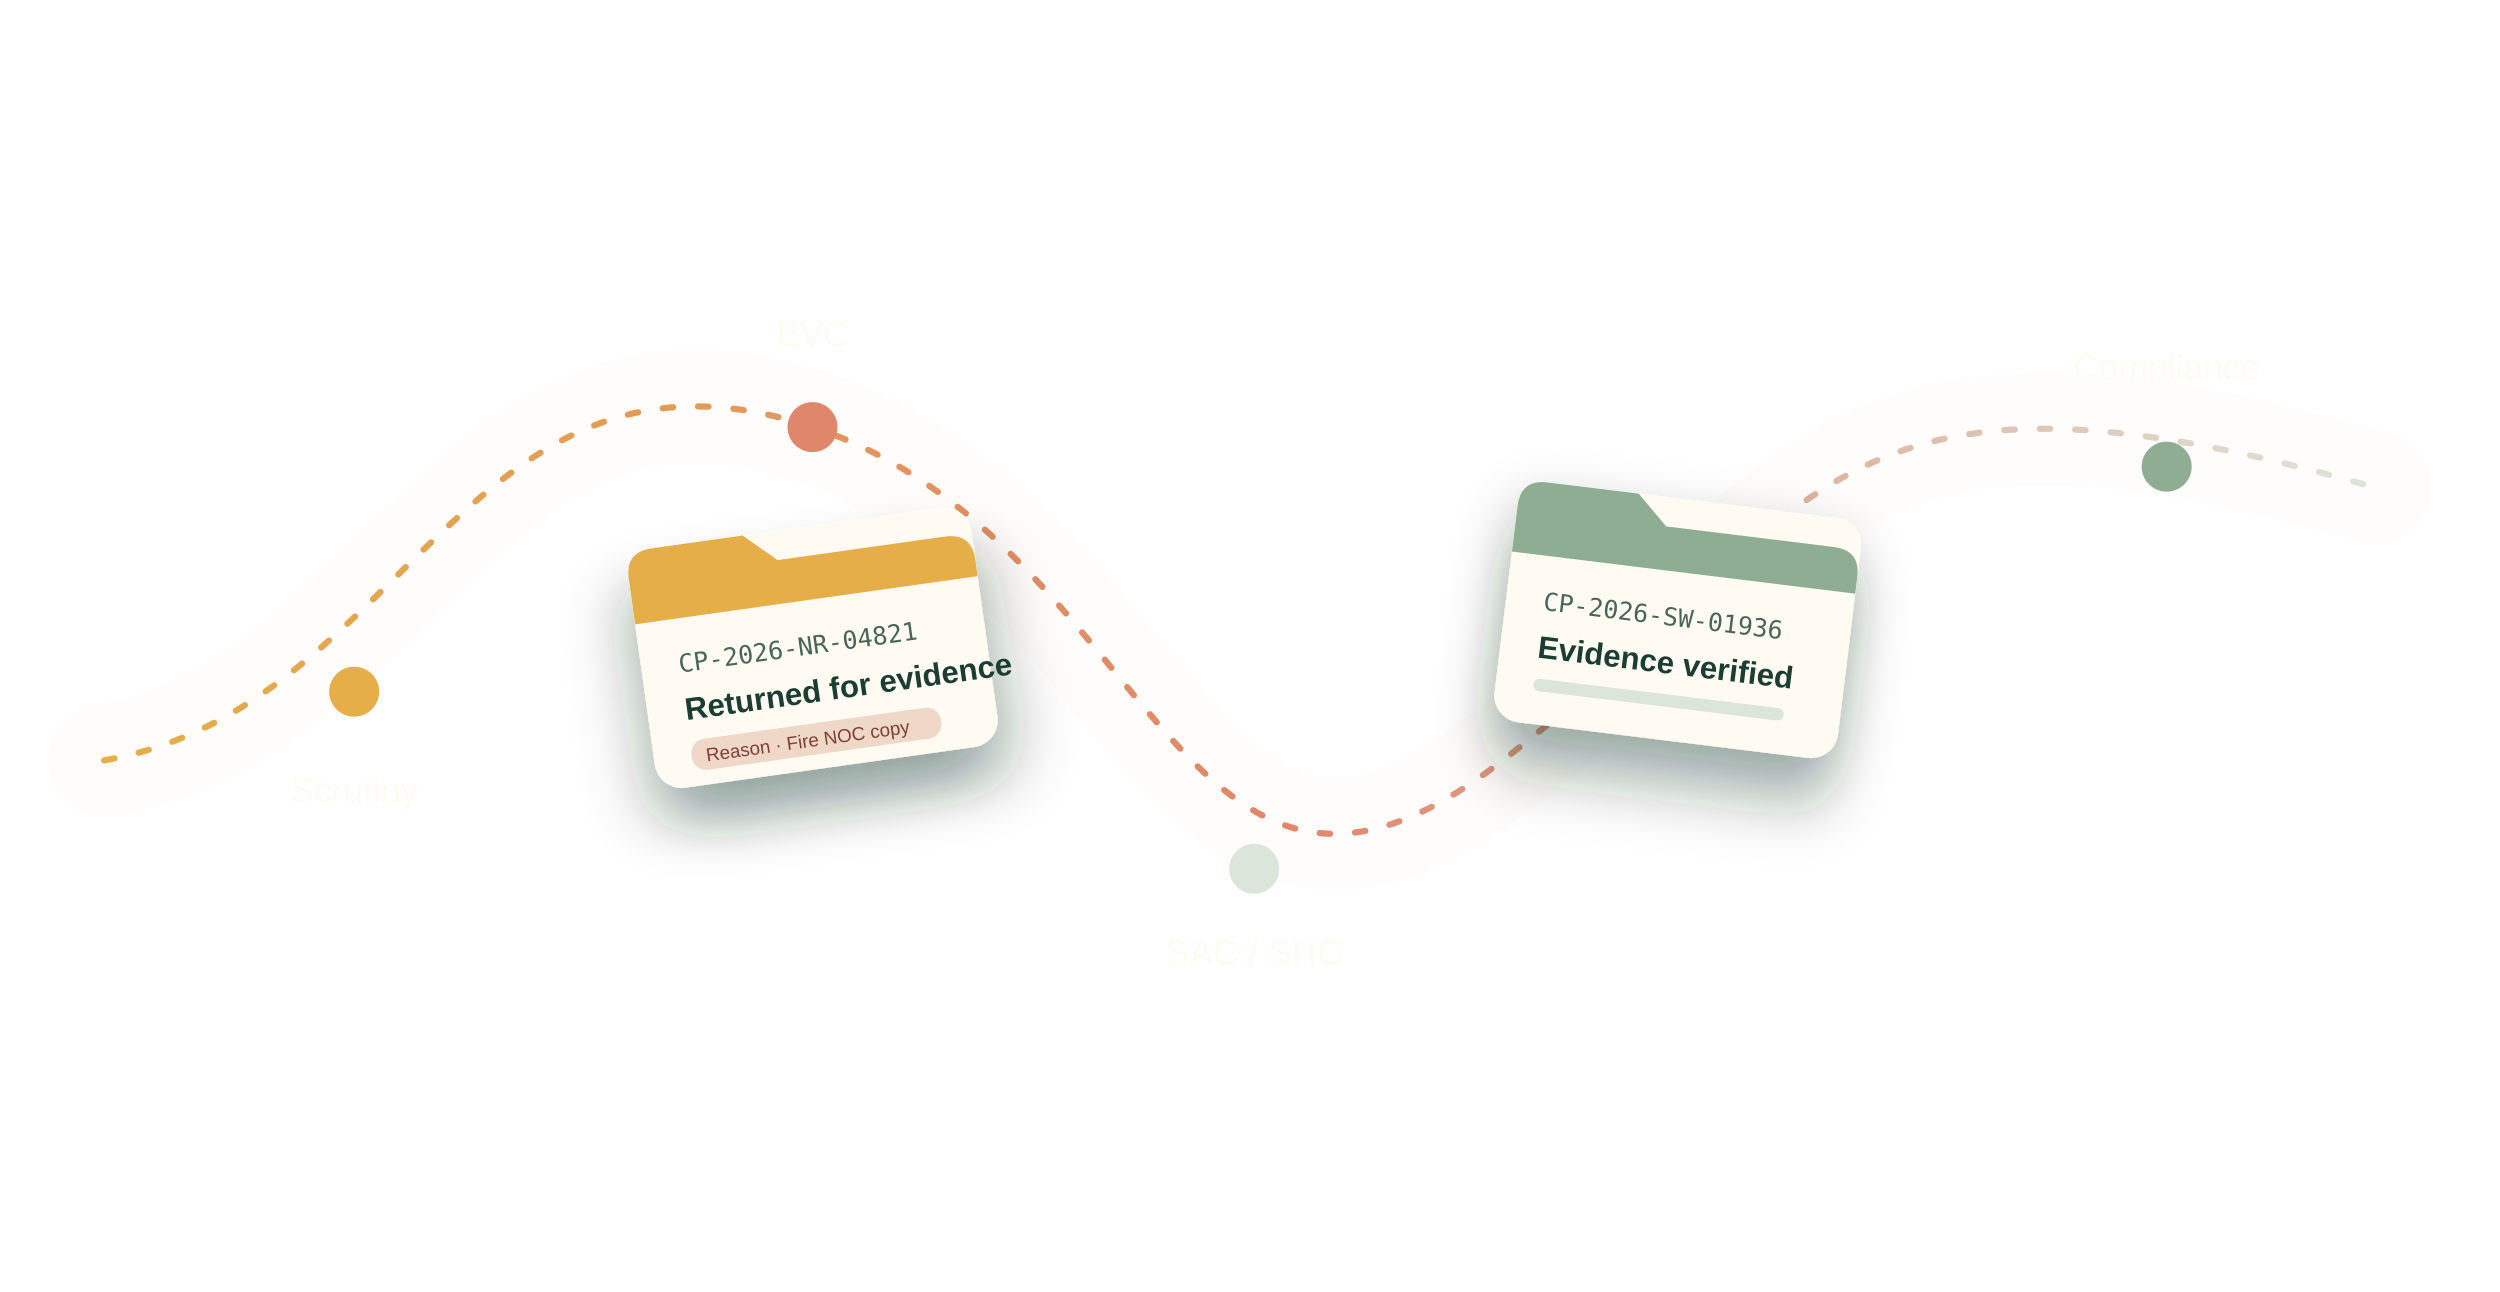
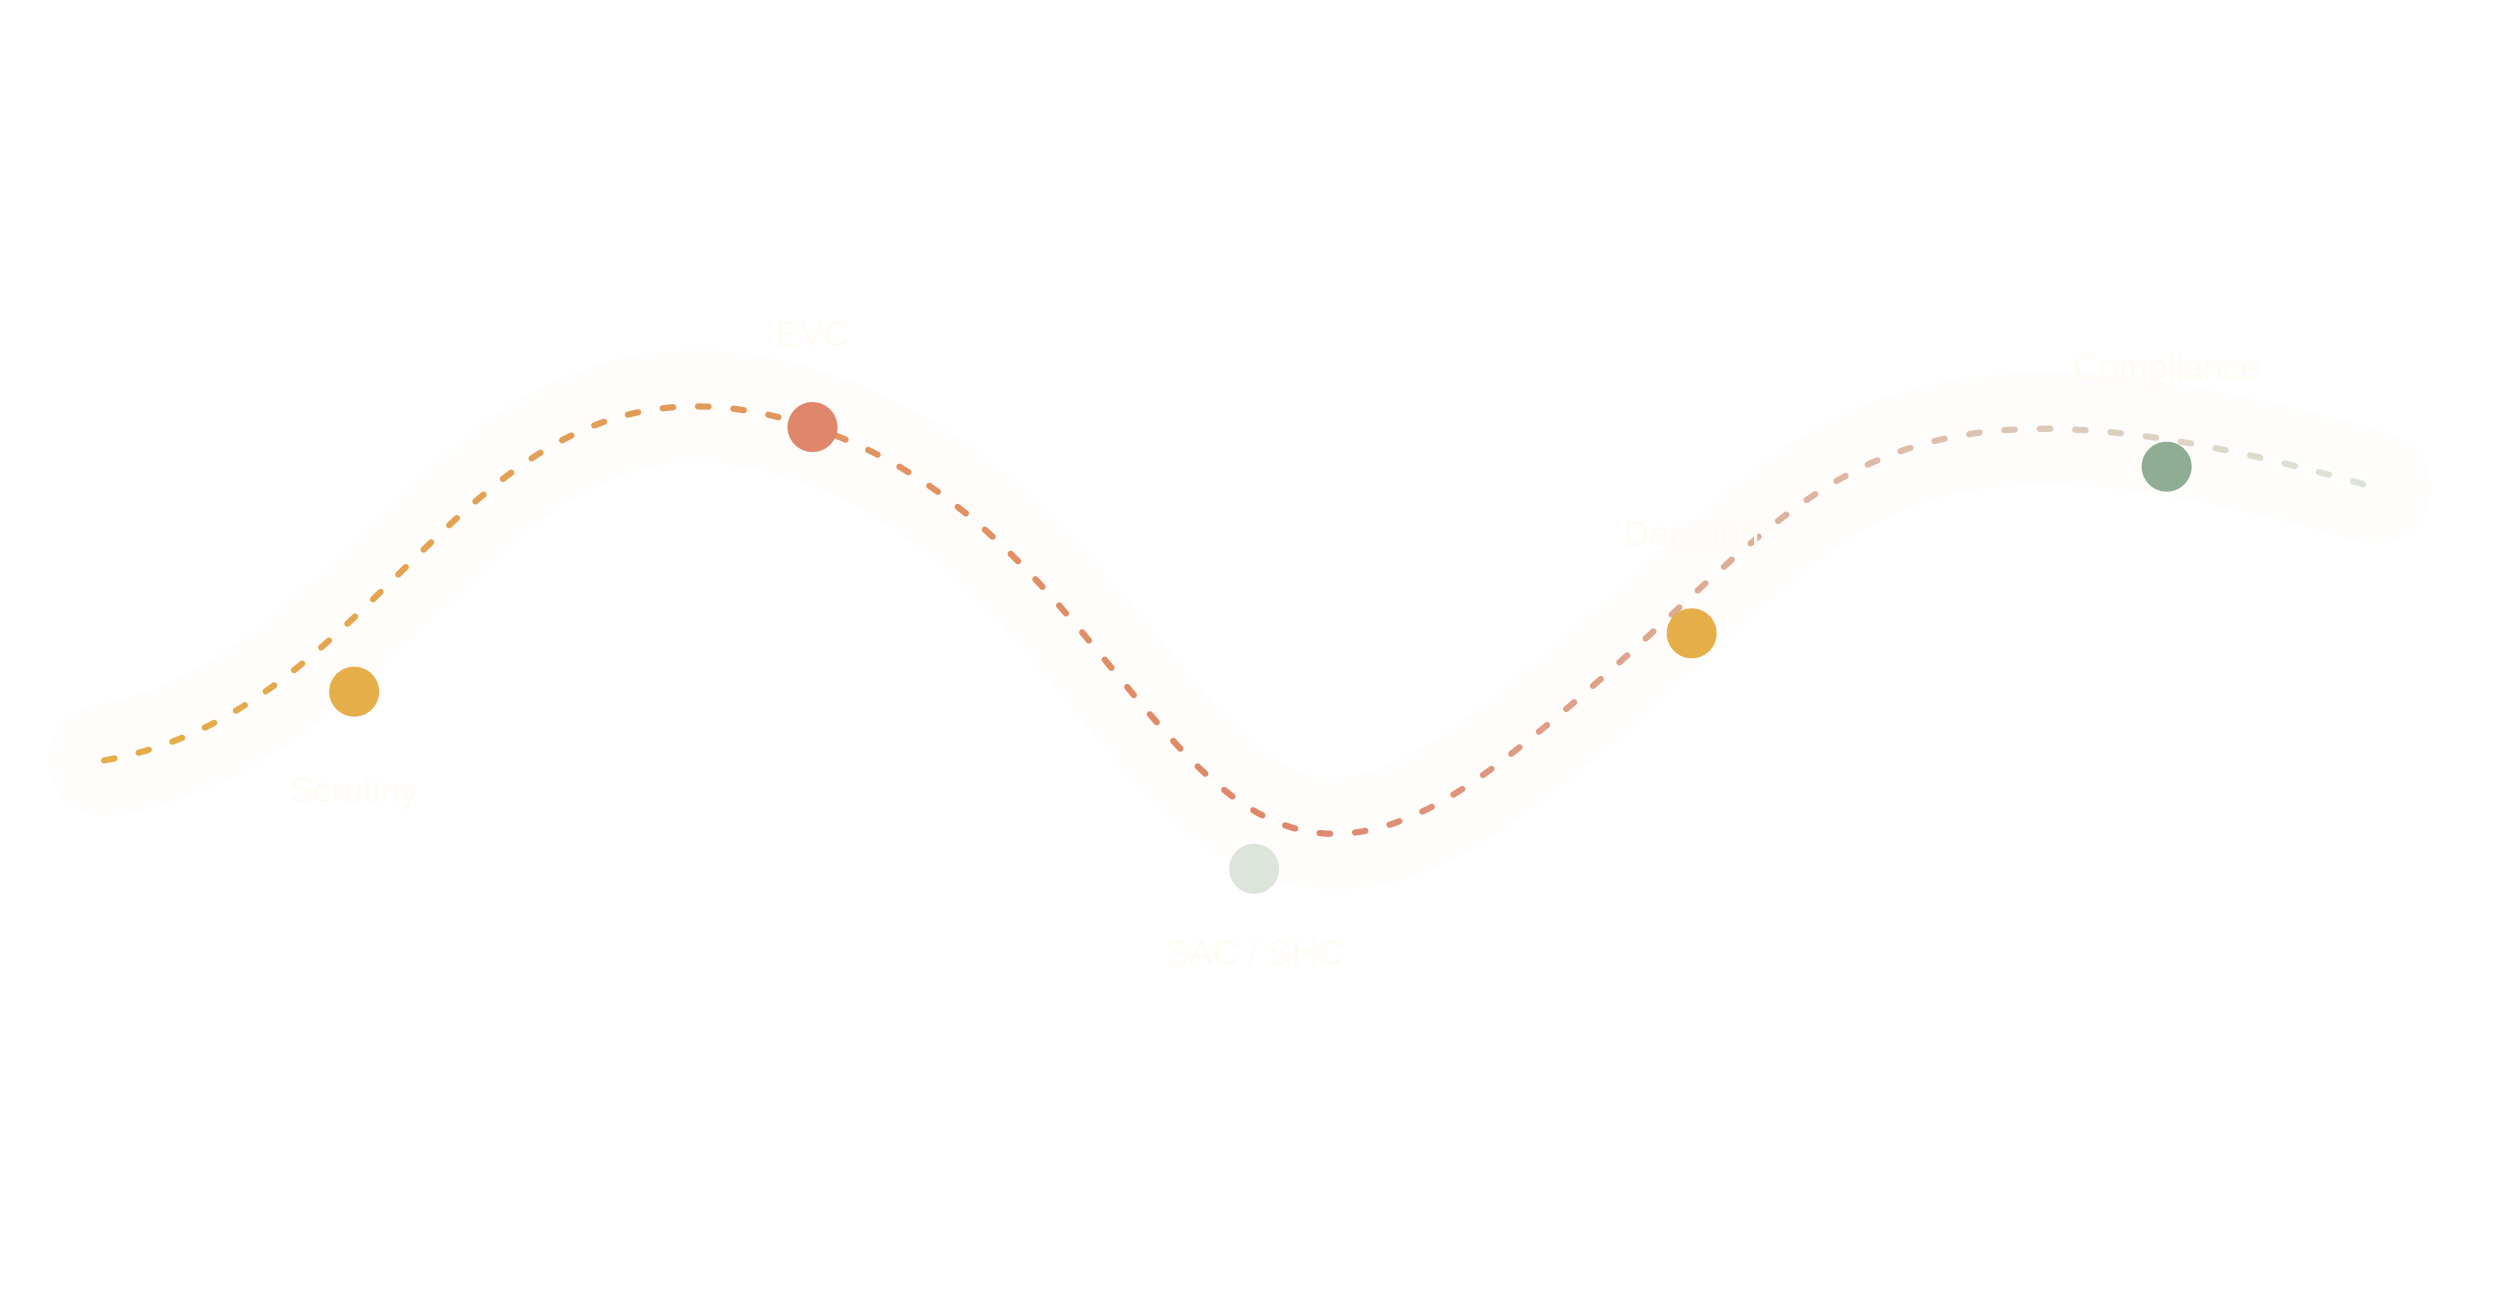
<svg xmlns="http://www.w3.org/2000/svg" viewBox="0 0 1200 620" role="img" aria-labelledby="title desc">
  <defs>
    <linearGradient id="path" x1="0" x2="1">
      <stop stop-color="#E5AE48" />
      <stop offset=".52" stop-color="#E0866B" />
      <stop offset="1" stop-color="#DCE5D9" />
    </linearGradient>
-     <filter id="shadow" x="-.3" y="-.3" width="1.7" height="1.8">
-       <feDropShadow dx="0" dy="18" stdDeviation="15" flood-color="#10251F" flood-opacity=".42" />
-     </filter>
  </defs>
  <path d="M50 365 C195 340 225 150 390 205 S565 485 720 366 875 158 1140 234" fill="none" stroke="#F4EFE2" stroke-opacity=".1" stroke-width="54" stroke-linecap="round" />
  <path d="M50 365 C195 340 225 150 390 205 S565 485 720 366 875 158 1140 234" fill="none" stroke="url(#path)" stroke-width="3" stroke-dasharray="5 12" stroke-linecap="round" />
  <g font-family="Arial,sans-serif" font-size="17" fill="#FFFBF3" text-anchor="middle">
    <g>
      <circle cx="170" cy="332" r="12" fill="#E5AE48" />
      <text x="170" y="385">Scrutiny</text>
    </g>
    <g>
      <circle cx="390" cy="205" r="12" fill="#E0866B" />
      <text x="390" y="166">EVC</text>
    </g>
    <g>
      <circle cx="602" cy="417" r="12" fill="#DCE5D9" />
      <text x="602" y="463">SAC / SHC</text>
    </g>
    <g>
      <circle cx="812" cy="304" r="12" fill="#E5AE48" />
-       <text x="812" y="262">Approval</text>
+       <text x="812" y="262">Decision</text>
    </g>
    <g>
      <circle cx="1040" cy="224" r="12" fill="#8EAD93" />
      <text x="1040" y="182">Compliance</text>
    </g>
  </g>
-   <g filter="url(#shadow)" transform="translate(300 265) rotate(-8)">
-     <rect width="166" height="116" rx="13" fill="#FFFBF3" />
-     <path d="M0 13q0-13 13-13h44l15 14h81q13 0 13 13v8H0z" fill="#E5AE48" />
-     <text x="18" y="61" font-family="monospace" font-size="12" fill="#4A6552">CP-2026-NR-04821</text>
-     <text x="18" y="84" font-family="Arial,sans-serif" font-size="15" font-weight="700" fill="#1B3D33">Returned for evidence</text>
-     <rect x="18" y="94" width="121" height="15" rx="7" fill="#F0D8C8" />
-     <text x="25" y="105" font-family="Arial,sans-serif" font-size="9" fill="#7D3F33">Reason · Fire NOC copy</text>
-   </g>
-   <g filter="url(#shadow)" transform="translate(730 230) rotate(7)">
-     <rect width="166" height="116" rx="13" fill="#FFFBF3" />
-     <path d="M0 13q0-13 13-13h44l15 14h81q13 0 13 13v8H0z" fill="#8EAD93" />
-     <text x="18" y="61" font-family="monospace" font-size="12" fill="#4A6552">CP-2026-SW-01936</text>
-     <text x="18" y="84" font-family="Arial,sans-serif" font-size="15" font-weight="700" fill="#1B3D33">Evidence verified</text>
-     <rect x="18" y="94" width="121" height="6" rx="3" fill="#DCE5D9" />
-   </g>
</svg>
